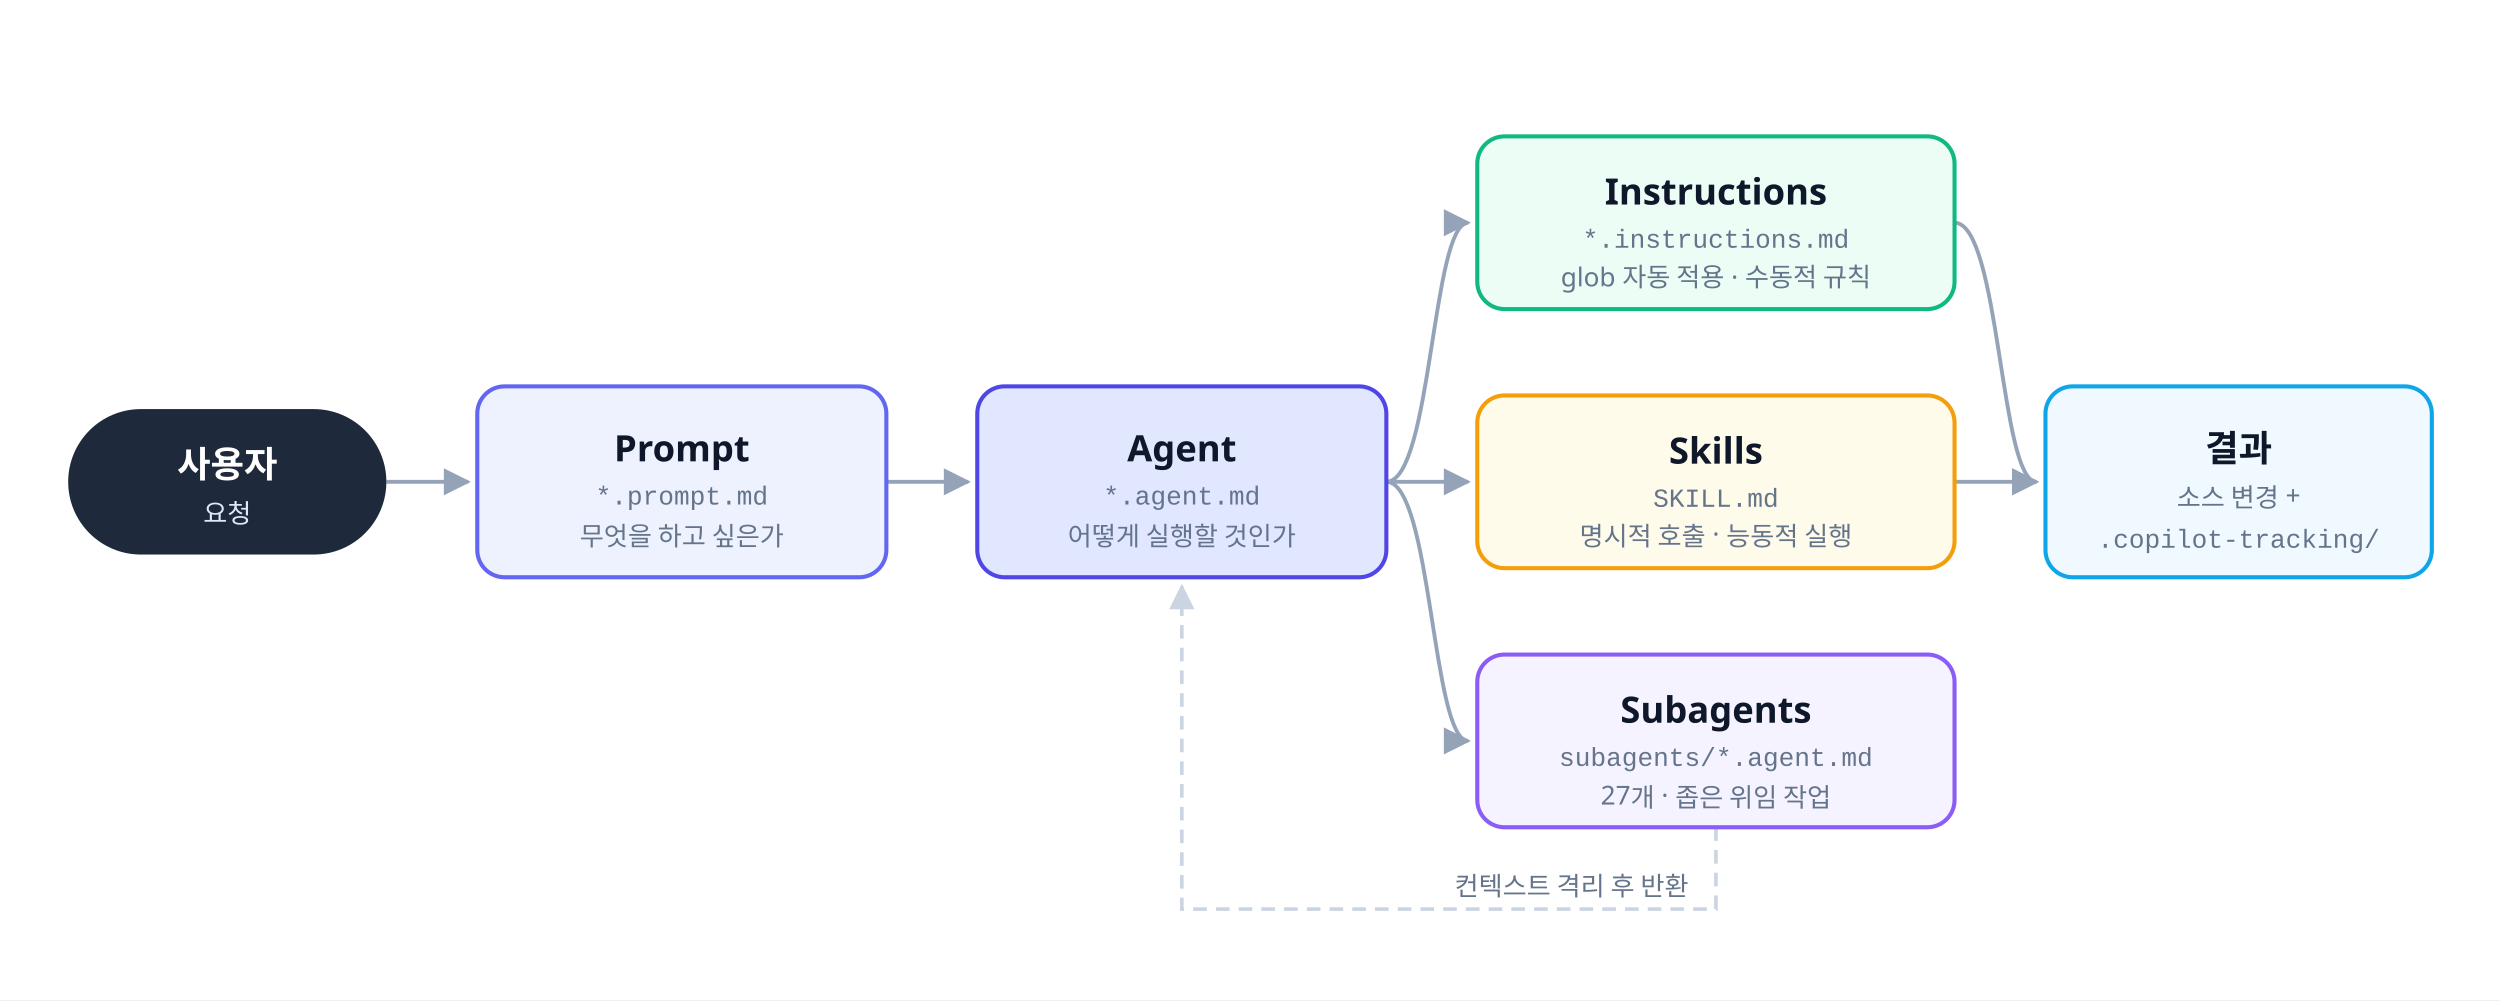
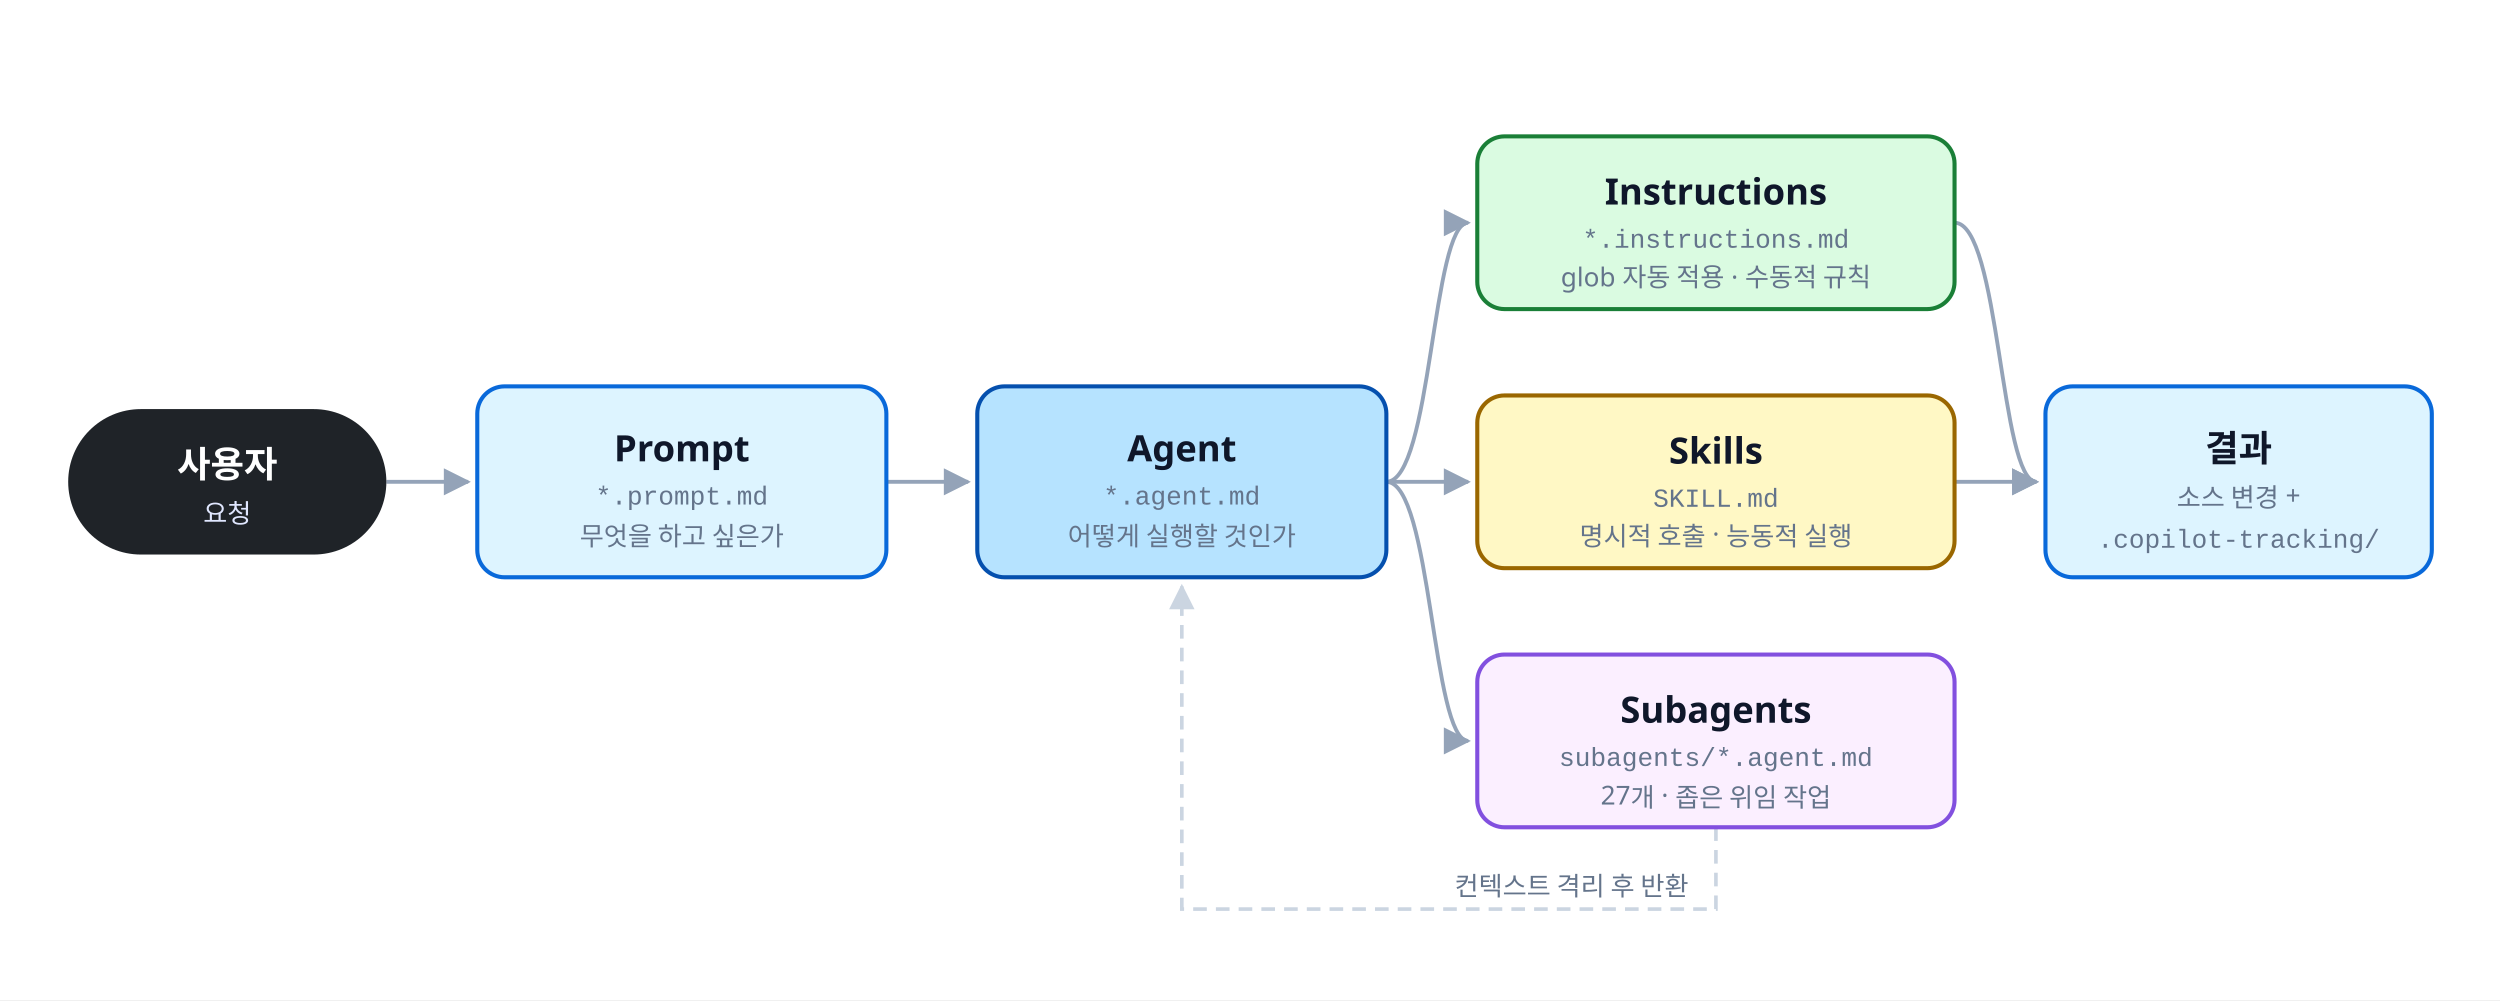
<svg xmlns="http://www.w3.org/2000/svg" viewBox="0 0 1100 440" width="1100" height="440" role="img" aria-labelledby="t d">
  <defs>
    <marker id="arrow" viewBox="0 0 10 10" refX="9" refY="5" markerWidth="7" markerHeight="7" orient="auto-start-reverse">
      <path d="M0 0 L10 5 L0 10 z" fill="#94a3b8" />
    </marker>
    <marker id="arrowd" viewBox="0 0 10 10" refX="9" refY="5" markerWidth="7" markerHeight="7" orient="auto-start-reverse">
      <path d="M0 0 L10 5 L0 10 z" fill="#cbd5e1" />
    </marker>
    <style>
      text { font-family: 'Segoe UI','Malgun Gothic','Apple SD Gothic Neo','Noto Sans KR',sans-serif; }
      .h { font-size: 16px; font-weight: 700; fill: #0f172a; }
      .hw { font-size: 16px; font-weight: 700; fill: #ffffff; }
      .s { font-size: 11.5px; fill: #64748b; }
      .sw { font-size: 11.5px; fill: #e0e7ff; }
      .e { font-size: 11.5px; fill: #64748b; }
      .ln { fill: none; stroke: #94a3b8; stroke-width: 1.7; marker-end: url(#arrow); }
      .lnd { fill: none; stroke: #cbd5e1; stroke-width: 1.6; stroke-dasharray: 6 4; marker-end: url(#arrowd); }
      .mono { font-family: 'Cascadia Mono','Consolas','Courier New',monospace; }
+       /* GitHub Primer palette remap; CSS overrides presentation attributes. */
+       [fill="#eef2ff"], [fill="#f0f9ff"] { fill: #ddf4ff; }
+       [fill="#e0e7ff"] { fill: #b6e3ff; }
+       [fill="#ecfdf5"] { fill: #dafbe1; }
+       [fill="#fffbeb"], [fill="#fef9c3"] { fill: #fff8c5; }
+       [fill="#fff1f2"] { fill: #ffebe9; }
+       [fill="#f5f3ff"], [fill="#fdf2f8"] { fill: #fbefff; }
+       [fill="#f8fafc"] { fill: #f6f8fa; }
+       [fill="#4338ca"], [fill="#4f46e5"] { fill: #0969da; }
+       [fill="#1e293b"] { fill: #1f2328; }
+       [stroke="#6366f1"], [stroke="#0ea5e9"] { stroke: #0969da; }
+       [stroke="#4f46e5"] { stroke: #0550ae; }
+       [stroke="#10b981"] { stroke: #1a7f37; }
+       [stroke="#f59e0b"], [stroke="#eab308"] { stroke: #9a6700; }
+       [stroke="#f43f5e"] { stroke: #cf222e; }
+       [stroke="#8b5cf6"], [stroke="#ec4899"] { stroke: #8250df; }
+       [stroke="#94a3b8"], [stroke="#cbd5e1"] { stroke: #afb8c1; }
+       [stroke="#c7d2fe"], [stroke="#bae6fd"] { stroke: #b6e3ff; }
+       [stroke="#a7f3d0"] { stroke: #aceebb; }
+       [stroke="#fde68a"] { stroke: #f8e3a1; }
+       [stroke="#ddd6fe"] { stroke: #e0c5ff; }
    </style>
  </defs>
  <rect width="1100" height="440" fill="#ffffff" />
  <path class="ln" d="M170 212 L206 212" />
  <path class="ln" d="M390 212 L426 212" />
  <path class="ln" d="M610 212 C630 212 630 98 646 98" />
  <path class="ln" d="M610 212 L646 212" />
  <path class="ln" d="M610 212 C630 212 630 326 646 326" />
  <path class="ln" d="M860 98 C880 98 880 212 896 212" />
  <path class="ln" d="M860 212 L896 212" />
  <path class="lnd" d="M755 364 L755 400 L520 400 L520 258" />
  <text class="e" x="640" y="394">컨텍스트 격리 후 반환</text>
  <rect x="30" y="180" width="140" height="64" rx="32" fill="#1e293b" />
  <text class="hw" x="100" y="210" text-anchor="middle">사용자</text>
  <text class="sw" x="100" y="230" text-anchor="middle">요청</text>
  <rect x="210" y="170" width="180" height="84" rx="12" fill="#eef2ff" stroke="#6366f1" stroke-width="1.8" />
  <text class="h" x="300" y="203" text-anchor="middle">Prompt</text>
  <text class="s mono" x="300" y="222" text-anchor="middle">*.prompt.md</text>
  <text class="s" x="300" y="240" text-anchor="middle">무엇을 하고 싶은가</text>
  <rect x="430" y="170" width="180" height="84" rx="12" fill="#e0e7ff" stroke="#4f46e5" stroke-width="1.8" />
  <text class="h" x="520" y="203" text-anchor="middle">Agent</text>
  <text class="s mono" x="520" y="222" text-anchor="middle">*.agent.md</text>
  <text class="s" x="520" y="240" text-anchor="middle">어떻게 실행할 것인가</text>
  <rect x="650" y="60" width="210" height="76" rx="12" fill="#ecfdf5" stroke="#10b981" stroke-width="1.8" />
  <text class="h" x="755" y="90" text-anchor="middle">Instructions</text>
  <text class="s mono" x="755" y="109" text-anchor="middle">*.instructions.md</text>
  <text class="s" x="755" y="126" text-anchor="middle">glob 자동 적용 · 수동적 규칙</text>
  <rect x="650" y="174" width="210" height="76" rx="12" fill="#fffbeb" stroke="#f59e0b" stroke-width="1.8" />
  <text class="h" x="755" y="204" text-anchor="middle">Skills</text>
  <text class="s mono" x="755" y="223" text-anchor="middle">SKILL.md</text>
  <text class="s" x="755" y="240" text-anchor="middle">명시적 호출 · 능동적 실행</text>
  <rect x="650" y="288" width="210" height="76" rx="12" fill="#f5f3ff" stroke="#8b5cf6" stroke-width="1.8" />
  <text class="h" x="755" y="318" text-anchor="middle">Subagents</text>
  <text class="s mono" x="755" y="337" text-anchor="middle">subagents/*.agent.md</text>
  <text class="s" x="755" y="354" text-anchor="middle">27개 · 좁은 위임 작업</text>
  <rect x="900" y="170" width="170" height="84" rx="12" fill="#f0f9ff" stroke="#0ea5e9" stroke-width="1.8" />
  <text class="h" x="985" y="203" text-anchor="middle">결과</text>
  <text class="s" x="985" y="223" text-anchor="middle">소스 변경 +</text>
  <text class="s mono" x="985" y="241" text-anchor="middle">.copilot-tracking/</text>
</svg>
